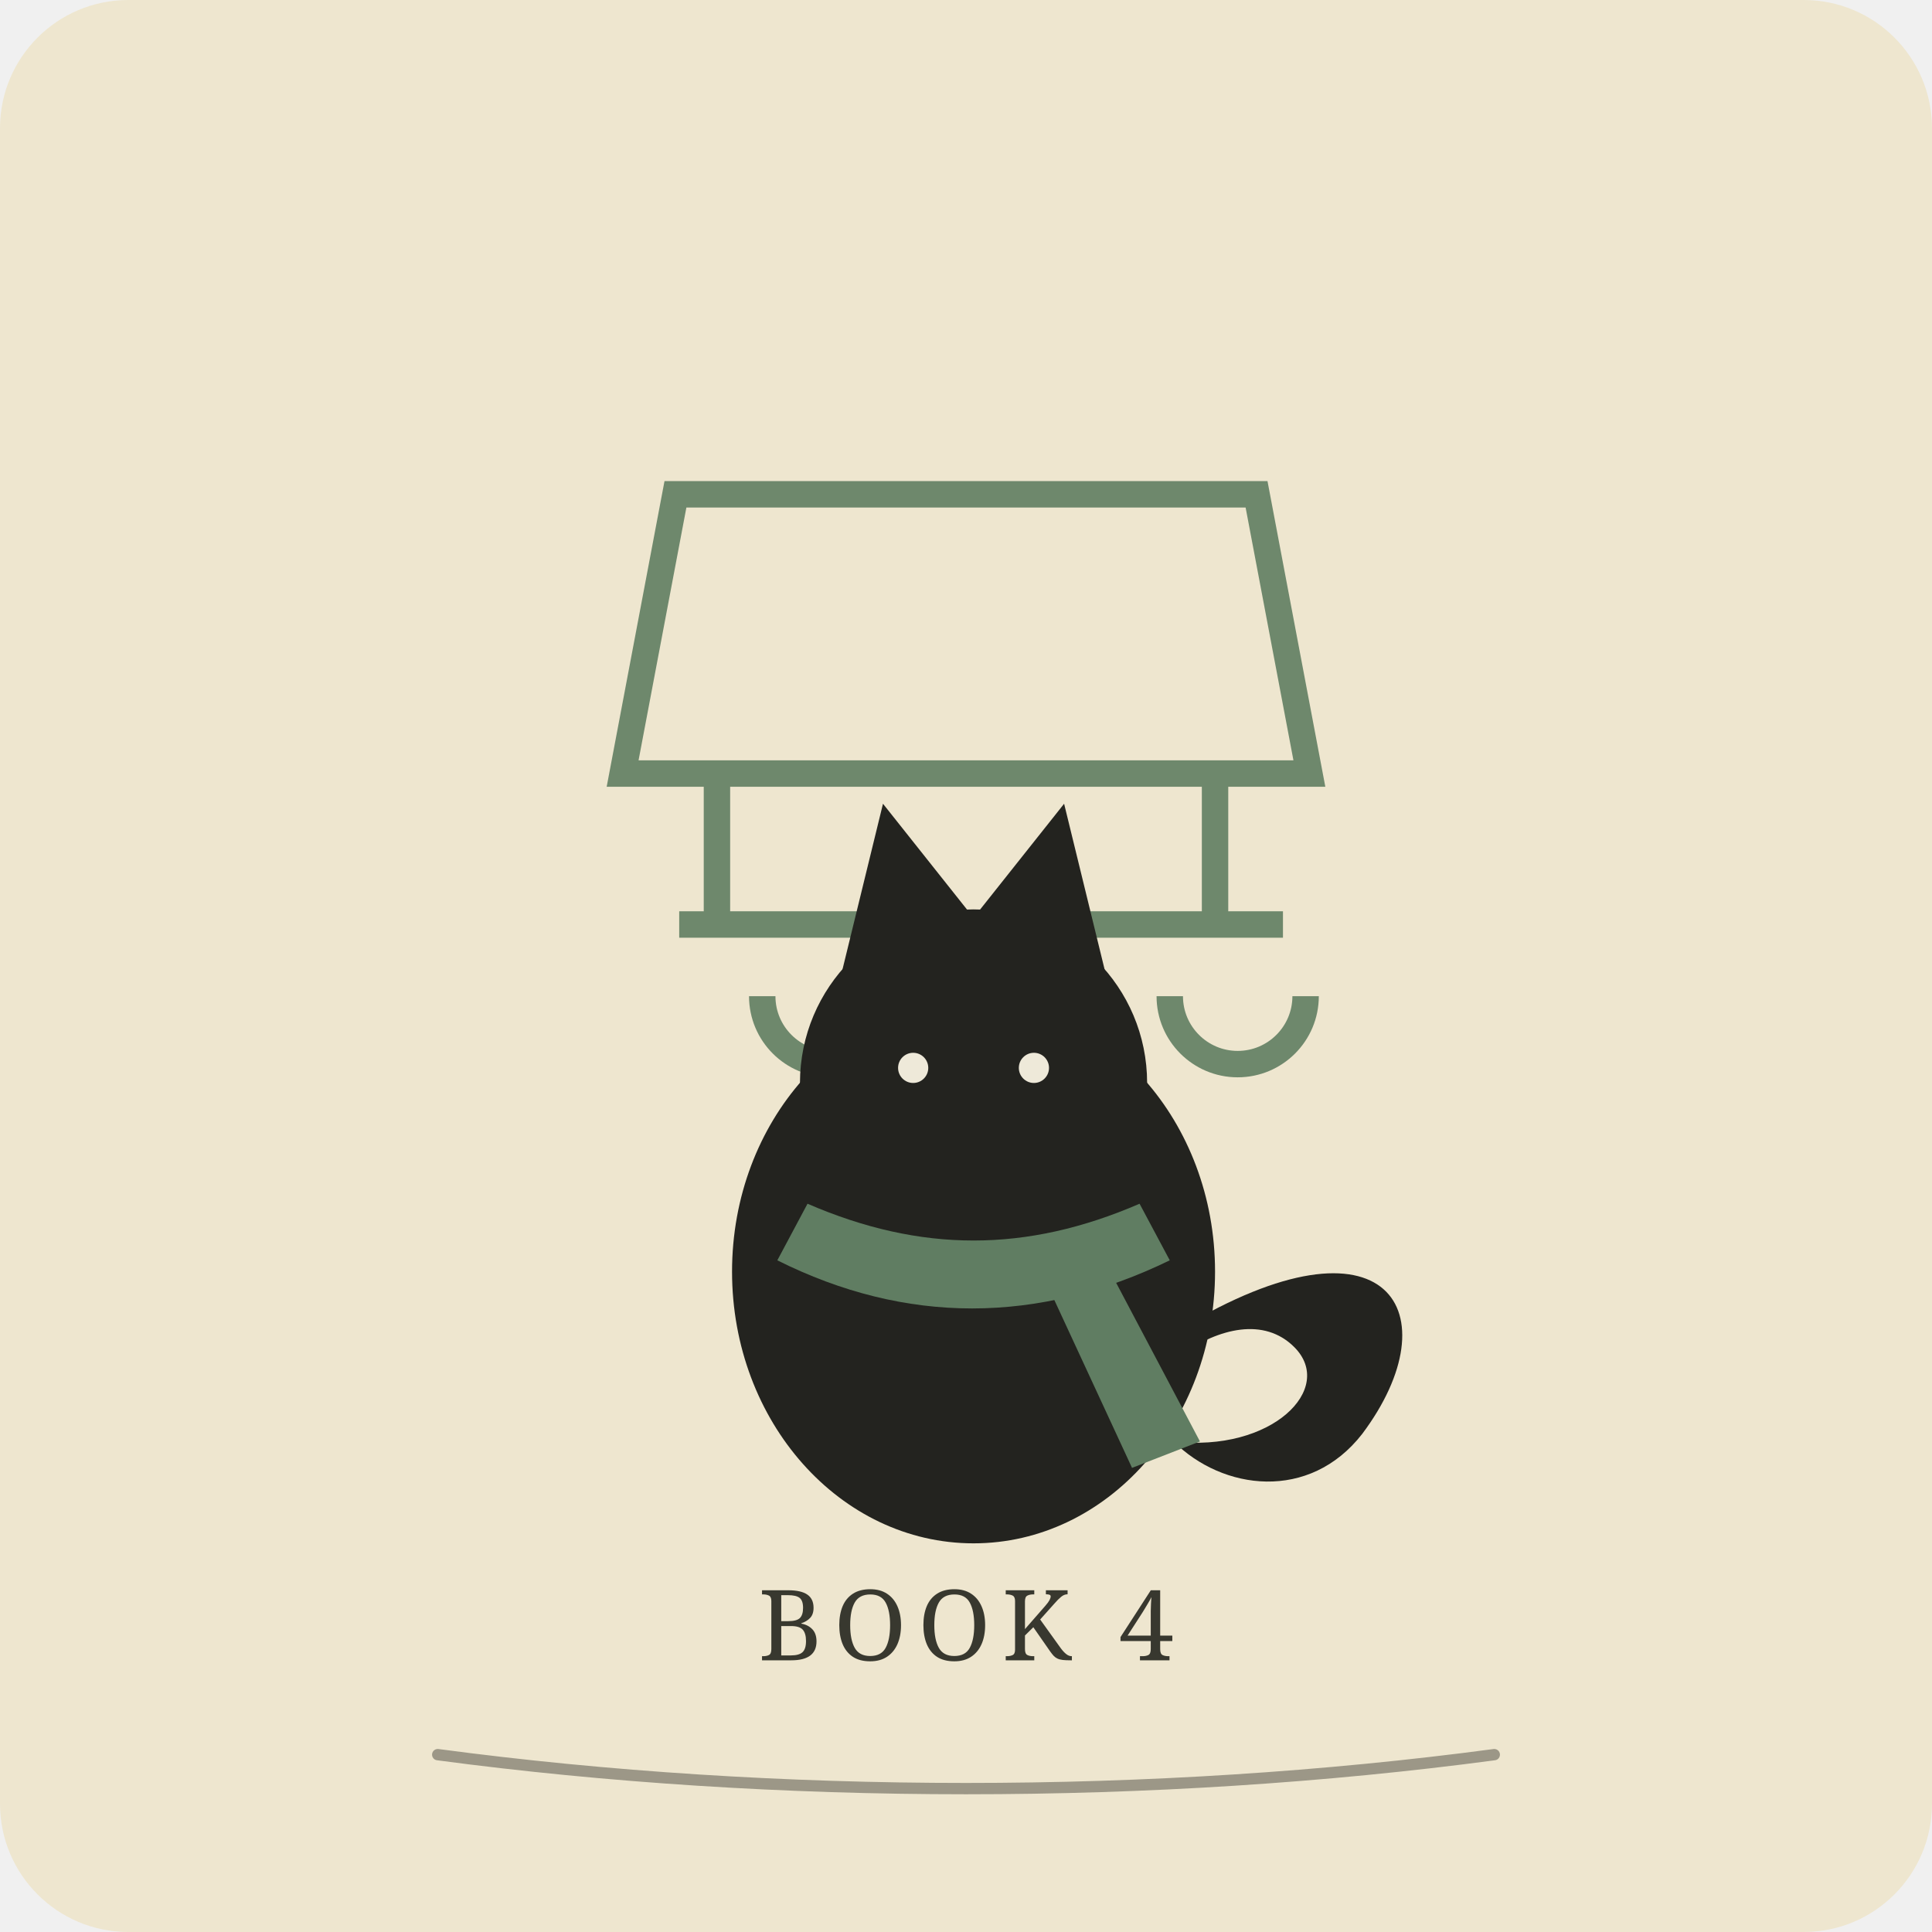
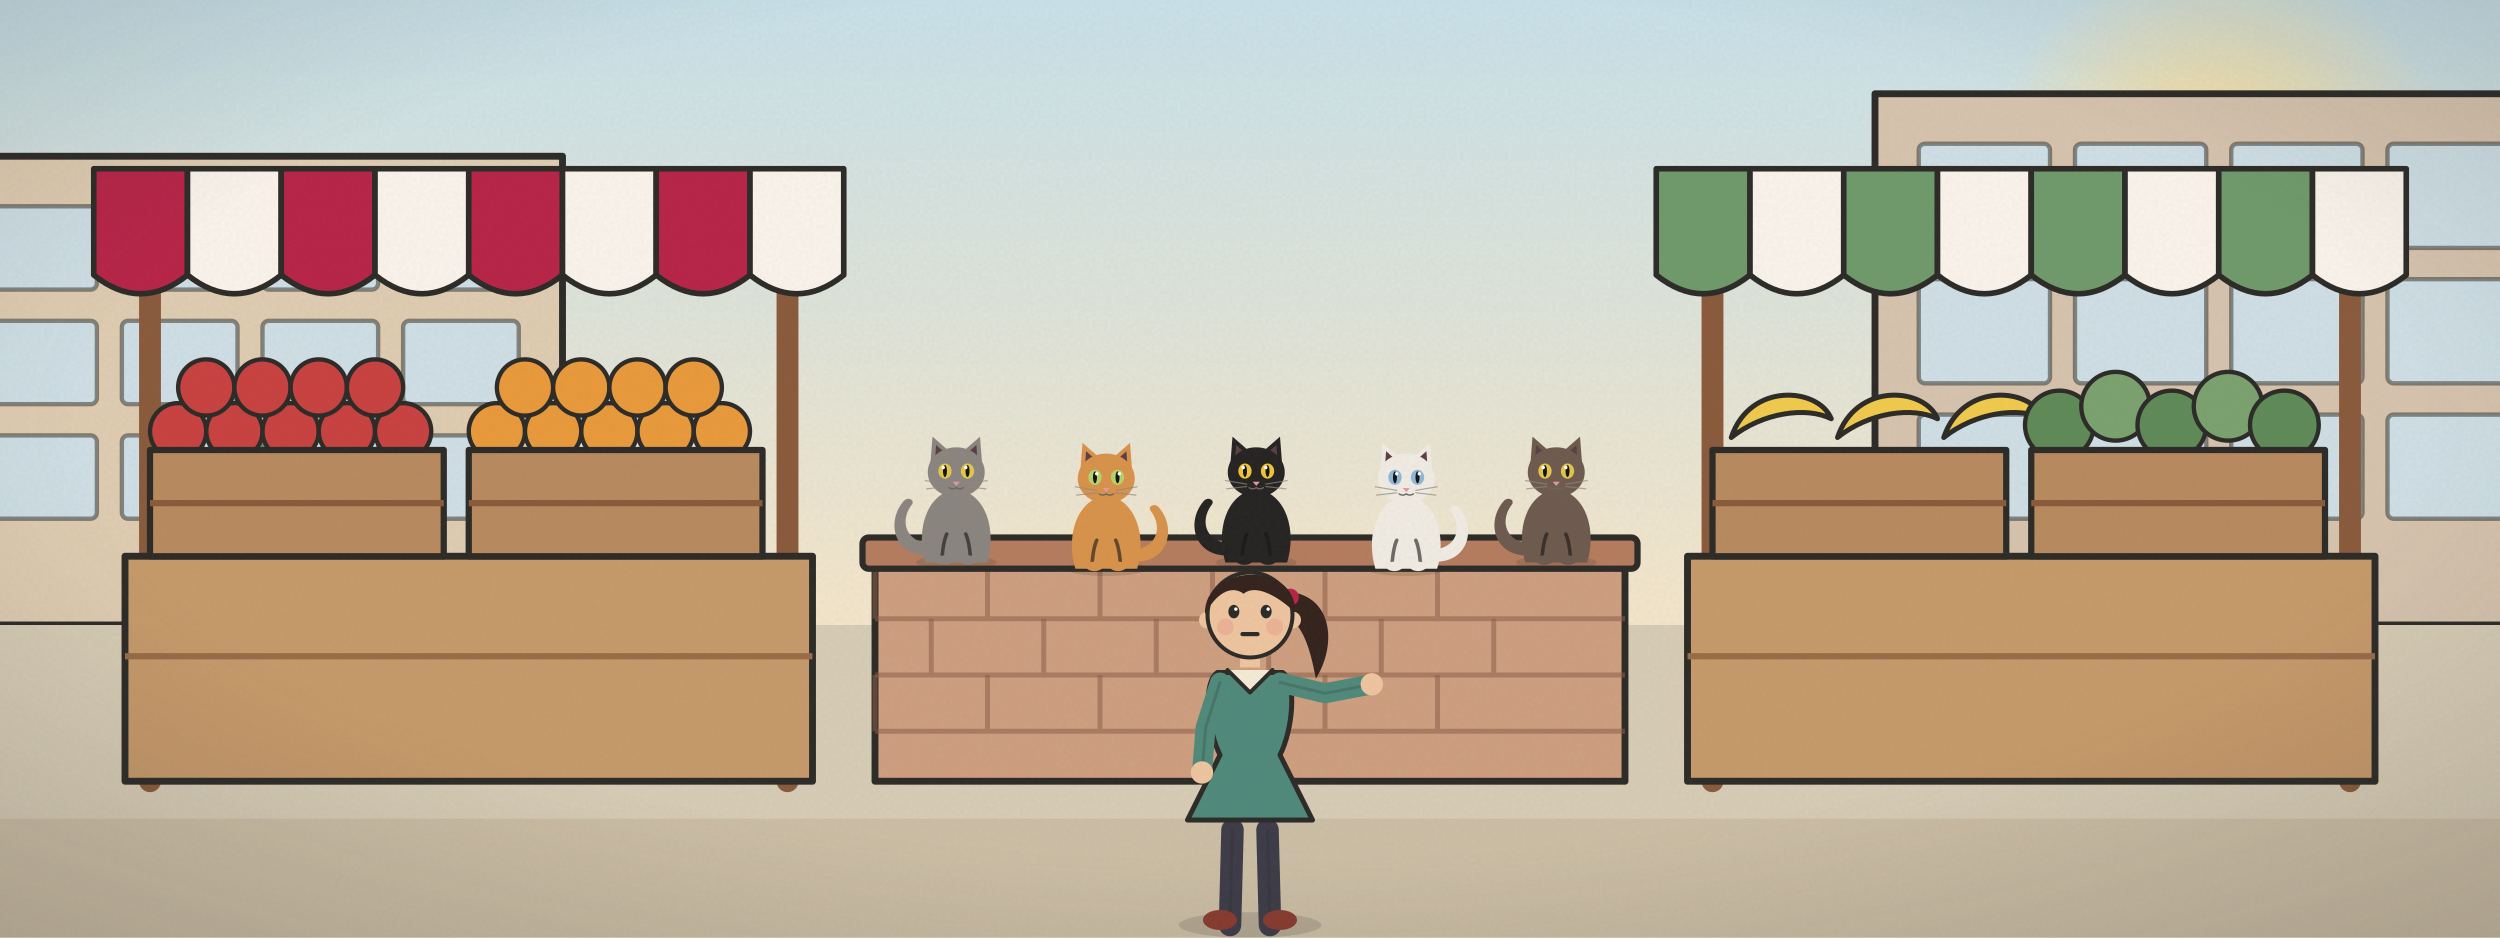
- <svg xmlns="http://www.w3.org/2000/svg" viewBox="0 0 512 512" role="img" aria-labelledby="t d">
-   <rect width="512" height="512" rx="34" fill="#eee6cf" />
-   <g color="#607d62" opacity=".9">
-     <path d="M165 205h182l-14-74H179zM190 205v38m132-38v38M180 245h160M202 264a18 18 0 1036 0m72 0a18 18 0 1036 0" fill="none" stroke="currentColor" stroke-width="7" />
-   </g>
-   <g fill="#23231f">
-     <ellipse cx="258" cy="337" rx="64" ry="72" />
-     <circle cx="258" cy="287" r="46" />
-     <path d="M223 258l11-45 27 34zm70 0l-11-45-27 34z" />
-     <path d="M313 352c55-33 72-4 48 28-14 18-37 15-50 2 26 3 43-14 32-25-8-8-20-5-30 2z" />
-   </g>
-   <circle cx="242" cy="283" r="4" fill="#eee9d9" />
-   <circle cx="274" cy="283" r="4" fill="#eee9d9" />
-   <path d="M214 319c30 13 58 13 88 0l8 15c-35 17-70 17-104 0z" fill="#607d62" />
-   <path d="M290 329l28 53-18 7-25-54z" fill="#607d62" />
-   <text x="256" y="440" text-anchor="middle" font-family="Georgia,serif" font-size="26" letter-spacing="3" fill="#38382f">BOOK 4</text>
-   <path d="M116 465c90 12 190 12 280 0" fill="none" stroke="#38382f" stroke-width="3" stroke-linecap="round" opacity=".45" />
+ <svg xmlns="http://www.w3.org/2000/svg" viewBox="0 0 800 300" width="800" height="300" preserveAspectRatio="xMidYMid slice">
+   <defs>
+     <linearGradient id="book4-sky-morning" x1="0" y1="0" x2="0" y2="1">
+       <stop offset="0" stop-color="#c9e2ea" />
+       <stop offset=".62" stop-color="#f3e6cc" />
+       <stop offset="1" stop-color="#fbe7c4" />
+     </linearGradient>
+     <linearGradient id="book4-sky-day" x1="0" y1="0" x2="0" y2="1">
+       <stop offset="0" stop-color="#aed3e3" />
+       <stop offset=".62" stop-color="#d9ebe6" />
+       <stop offset="1" stop-color="#f1f0df" />
+     </linearGradient>
+     <linearGradient id="book4-sky-evening" x1="0" y1="0" x2="0" y2="1">
+       <stop offset="0" stop-color="#8b8fb8" />
+       <stop offset=".62" stop-color="#e7b08c" />
+       <stop offset="1" stop-color="#f6dcae" />
+     </linearGradient>
+     <linearGradient id="book4-sky-dusk" x1="0" y1="0" x2="0" y2="1">
+       <stop offset="0" stop-color="#57608f" />
+       <stop offset=".62" stop-color="#c98a86" />
+       <stop offset="1" stop-color="#f3c48f" />
+     </linearGradient>
+     <linearGradient id="book4-sky-night" x1="0" y1="0" x2="0" y2="1">
+       <stop offset="0" stop-color="#121a31" />
+       <stop offset=".62" stop-color="#26324f" />
+       <stop offset="1" stop-color="#3e4566" />
+     </linearGradient>
+     <linearGradient id="book4-sky-rain" x1="0" y1="0" x2="0" y2="1">
+       <stop offset="0" stop-color="#8f9ea8" />
+       <stop offset=".62" stop-color="#b8c3c3" />
+       <stop offset="1" stop-color="#d9ddd4" />
+     </linearGradient>
+     <radialGradient id="book4-sun">
+       <stop offset="0" stop-color="#fff4c7" stop-opacity="1" />
+       <stop offset=".35" stop-color="#ffe19a" stop-opacity=".75" />
+       <stop offset="1" stop-color="#ffe19a" stop-opacity="0" />
+     </radialGradient>
+     <radialGradient id="book4-lamp">
+       <stop offset="0" stop-color="#ffe3a3" stop-opacity=".95" />
+       <stop offset=".4" stop-color="#ffd07a" stop-opacity=".45" />
+       <stop offset="1" stop-color="#ffd07a" stop-opacity="0" />
+     </radialGradient>
+     <radialGradient id="book4-fire">
+       <stop offset="0" stop-color="#ffcf7a" stop-opacity=".95" />
+       <stop offset=".45" stop-color="#f39a52" stop-opacity=".4" />
+       <stop offset="1" stop-color="#f39a52" stop-opacity="0" />
+     </radialGradient>
+     <radialGradient id="book4-moon">
+       <stop offset="0" stop-color="#fff6d8" stop-opacity=".7" />
+       <stop offset="1" stop-color="#fff6d8" stop-opacity="0" />
+     </radialGradient>
+     <linearGradient id="book4-beam" x1="0" y1="0" x2="0" y2="1">
+       <stop offset="0" stop-color="#fff7de" stop-opacity=".7" />
+       <stop offset="1" stop-color="#fff7de" stop-opacity="0" />
+     </linearGradient>
+     <linearGradient id="book4-wall-warm" x1="0" y1="0" x2="0" y2="1">
+       <stop offset="0" stop-color="#f4e4cb" />
+       <stop offset="1" stop-color="#e8d0ae" />
+     </linearGradient>
+     <linearGradient id="book4-wall-night" x1="0" y1="0" x2="0" y2="1">
+       <stop offset="0" stop-color="#3b3f5a" />
+       <stop offset="1" stop-color="#4f4d62" />
+     </linearGradient>
+     <linearGradient id="book4-floor" x1="0" y1="0" x2="0" y2="1">
+       <stop offset="0" stop-color="#c19466" />
+       <stop offset="1" stop-color="#9a6c45" />
+     </linearGradient>
+     <linearGradient id="book4-grass" x1="0" y1="0" x2="0" y2="1">
+       <stop offset="0" stop-color="#a9c58c" />
+       <stop offset="1" stop-color="#7c9f68" />
+     </linearGradient>
+     <linearGradient id="book4-sea" x1="0" y1="0" x2="0" y2="1">
+       <stop offset="0" stop-color="#6fa6b8" />
+       <stop offset="1" stop-color="#2f6a86" />
+     </linearGradient>
+     <linearGradient id="book4-sand" x1="0" y1="0" x2="0" y2="1">
+       <stop offset="0" stop-color="#efdcae" />
+       <stop offset="1" stop-color="#d9bd88" />
+     </linearGradient>
+     <linearGradient id="book4-stone" x1="0" y1="0" x2="1" y2="1">
+       <stop offset="0" stop-color="#c9c2b6" />
+       <stop offset="1" stop-color="#9f978b" />
+     </linearGradient>
+     <radialGradient id="book4-vignette" cx=".5" cy=".45" r=".75">
+       <stop offset=".62" stop-color="#2b2a26" stop-opacity="0" />
+       <stop offset="1" stop-color="#2b2a26" stop-opacity=".2" />
+     </radialGradient>
+     <filter id="book4-grain" x="0" y="0" width="100%" height="100%">
+       <feTurbulence type="fractalNoise" baseFrequency=".85" numOctaves="2" stitchTiles="stitch" />
+       <feColorMatrix values="0 0 0 0 .17 0 0 0 0 .16 0 0 0 0 .15 0 0 0 .07 0" />
+     </filter>
+   </defs>
+   <rect width="800" height="300" fill="url(#book4-sky-morning)" />
+   <g>
+     <circle cx="710" cy="60" r="76.8" fill="url(#book4-sun)" />
+     <circle cx="710" cy="60" r="24" fill="#f7cf6a" />
+     <circle cx="703.28" cy="53.28" r="13.2" fill="#fbe29a" opacity=".7" />
+   </g>
+   <g>
+     <rect x="-20" y="50" width="200" height="150" fill="#e0cdb2" stroke="#2b2a26" stroke-width="2.2" stroke-linecap="round" stroke-linejoin="round" />
+     <rect x="-6" y="66" width="37" height="26.667" rx="2" fill="#cfe0e6" stroke="#2b2a26" stroke-opacity=".5" stroke-width="1.4" />
+     <rect x="39" y="66" width="37" height="26.667" rx="2" fill="#cfe0e6" stroke="#2b2a26" stroke-opacity=".5" stroke-width="1.4" />
+     <rect x="84" y="66" width="37" height="26.667" rx="2" fill="#cfe0e6" stroke="#2b2a26" stroke-opacity=".5" stroke-width="1.4" />
+     <rect x="129" y="66" width="37" height="26.667" rx="2" fill="#cfe0e6" stroke="#2b2a26" stroke-opacity=".5" stroke-width="1.4" />
+     <rect x="-6" y="102.667" width="37" height="26.667" rx="2" fill="#cfe0e6" stroke="#2b2a26" stroke-opacity=".5" stroke-width="1.4" />
+     <rect x="39" y="102.667" width="37" height="26.667" rx="2" fill="#cfe0e6" stroke="#2b2a26" stroke-opacity=".5" stroke-width="1.4" />
+     <rect x="84" y="102.667" width="37" height="26.667" rx="2" fill="#cfe0e6" stroke="#2b2a26" stroke-opacity=".5" stroke-width="1.4" />
+     <rect x="129" y="102.667" width="37" height="26.667" rx="2" fill="#cfe0e6" stroke="#2b2a26" stroke-opacity=".5" stroke-width="1.4" />
+     <rect x="-6" y="139.333" width="37" height="26.667" rx="2" fill="#cfe0e6" stroke="#2b2a26" stroke-opacity=".5" stroke-width="1.4" />
+     <rect x="39" y="139.333" width="37" height="26.667" rx="2" fill="#cfe0e6" stroke="#2b2a26" stroke-opacity=".5" stroke-width="1.4" />
+     <rect x="84" y="139.333" width="37" height="26.667" rx="2" fill="#cfe0e6" stroke="#2b2a26" stroke-opacity=".5" stroke-width="1.4" />
+     <rect x="129" y="139.333" width="37" height="26.667" rx="2" fill="#cfe0e6" stroke="#2b2a26" stroke-opacity=".5" stroke-width="1.4" />
+   </g>
+   <g>
+     <rect x="600" y="30" width="220" height="170" fill="#d7c4ae" stroke="#2b2a26" stroke-width="2.2" stroke-linecap="round" stroke-linejoin="round" />
+     <rect x="614" y="46" width="42" height="33.333" rx="2" fill="#cfe0e6" stroke="#2b2a26" stroke-opacity=".5" stroke-width="1.4" />
+     <rect x="664" y="46" width="42" height="33.333" rx="2" fill="#cfe0e6" stroke="#2b2a26" stroke-opacity=".5" stroke-width="1.4" />
+     <rect x="714" y="46" width="42" height="33.333" rx="2" fill="#cfe0e6" stroke="#2b2a26" stroke-opacity=".5" stroke-width="1.4" />
+     <rect x="764" y="46" width="42" height="33.333" rx="2" fill="#cfe0e6" stroke="#2b2a26" stroke-opacity=".5" stroke-width="1.4" />
+     <rect x="614" y="89.333" width="42" height="33.333" rx="2" fill="#cfe0e6" stroke="#2b2a26" stroke-opacity=".5" stroke-width="1.4" />
+     <rect x="664" y="89.333" width="42" height="33.333" rx="2" fill="#cfe0e6" stroke="#2b2a26" stroke-opacity=".5" stroke-width="1.4" />
+     <rect x="714" y="89.333" width="42" height="33.333" rx="2" fill="#cfe0e6" stroke="#2b2a26" stroke-opacity=".5" stroke-width="1.4" />
+     <rect x="764" y="89.333" width="42" height="33.333" rx="2" fill="#cfe0e6" stroke="#2b2a26" stroke-opacity=".5" stroke-width="1.4" />
+     <rect x="614" y="132.667" width="42" height="33.333" rx="2" fill="#cfe0e6" stroke="#2b2a26" stroke-opacity=".5" stroke-width="1.4" />
+     <rect x="664" y="132.667" width="42" height="33.333" rx="2" fill="#cfe0e6" stroke="#2b2a26" stroke-opacity=".5" stroke-width="1.4" />
+     <rect x="714" y="132.667" width="42" height="33.333" rx="2" fill="#cfe0e6" stroke="#2b2a26" stroke-opacity=".5" stroke-width="1.4" />
+     <rect x="764" y="132.667" width="42" height="33.333" rx="2" fill="#cfe0e6" stroke="#2b2a26" stroke-opacity=".5" stroke-width="1.4" />
+   </g>
+   <rect x="0" y="200" width="800" height="220" fill="#d8cdb6" />
+   <g>
+     <path d="M48 250 V80 M252 250 V80" stroke="#8a5a3b" stroke-width="7" stroke-linecap="round" />
+     <path d="M30 54 h30 v34 q-15 12 -30 0Z" fill="#b82347" stroke="#2b2a26" stroke-width="1.8" stroke-linecap="round" stroke-linejoin="round" />
+     <path d="M60 54 h30 v34 q-15 12 -30 0Z" fill="#fbf5ec" stroke="#2b2a26" stroke-width="1.8" stroke-linecap="round" stroke-linejoin="round" />
+     <path d="M90 54 h30 v34 q-15 12 -30 0Z" fill="#b82347" stroke="#2b2a26" stroke-width="1.8" stroke-linecap="round" stroke-linejoin="round" />
+     <path d="M120 54 h30 v34 q-15 12 -30 0Z" fill="#fbf5ec" stroke="#2b2a26" stroke-width="1.8" stroke-linecap="round" stroke-linejoin="round" />
+     <path d="M150 54 h30 v34 q-15 12 -30 0Z" fill="#b82347" stroke="#2b2a26" stroke-width="1.8" stroke-linecap="round" stroke-linejoin="round" />
+     <path d="M180 54 h30 v34 q-15 12 -30 0Z" fill="#fbf5ec" stroke="#2b2a26" stroke-width="1.8" stroke-linecap="round" stroke-linejoin="round" />
+     <path d="M210 54 h30 v34 q-15 12 -30 0Z" fill="#b82347" stroke="#2b2a26" stroke-width="1.8" stroke-linecap="round" stroke-linejoin="round" />
+     <path d="M240 54 h30 v34 q-15 12 -30 0Z" fill="#fbf5ec" stroke="#2b2a26" stroke-width="1.8" stroke-linecap="round" stroke-linejoin="round" />
+     <rect x="40" y="178" width="220" height="72" fill="#c79a6a" stroke="#2b2a26" stroke-width="2.2" stroke-linecap="round" stroke-linejoin="round" />
+     <g>
+       <g>
+         <circle cx="57" cy="138" r="9" fill="#c9413f" stroke="#2b2a26" stroke-width="1.4" stroke-linecap="round" stroke-linejoin="round" />
+         <circle cx="75" cy="138" r="9" fill="#c9413f" stroke="#2b2a26" stroke-width="1.4" stroke-linecap="round" stroke-linejoin="round" />
+         <circle cx="93" cy="138" r="9" fill="#c9413f" stroke="#2b2a26" stroke-width="1.4" stroke-linecap="round" stroke-linejoin="round" />
+         <circle cx="111" cy="138" r="9" fill="#c9413f" stroke="#2b2a26" stroke-width="1.4" stroke-linecap="round" stroke-linejoin="round" />
+         <circle cx="129" cy="138" r="9" fill="#c9413f" stroke="#2b2a26" stroke-width="1.4" stroke-linecap="round" stroke-linejoin="round" />
+         <circle cx="66" cy="124" r="9" fill="#c9413f" stroke="#2b2a26" stroke-width="1.4" stroke-linecap="round" stroke-linejoin="round" />
+         <circle cx="84" cy="124" r="9" fill="#c9413f" stroke="#2b2a26" stroke-width="1.4" stroke-linecap="round" stroke-linejoin="round" />
+         <circle cx="102" cy="124" r="9" fill="#c9413f" stroke="#2b2a26" stroke-width="1.4" stroke-linecap="round" stroke-linejoin="round" />
+         <circle cx="120" cy="124" r="9" fill="#c9413f" stroke="#2b2a26" stroke-width="1.4" stroke-linecap="round" stroke-linejoin="round" />
+       </g>
+       <rect x="48" y="144" width="94" height="34" fill="#b98a5e" stroke="#2b2a26" stroke-width="2" stroke-linecap="round" stroke-linejoin="round" />
+       <path d="M48 161 H142" stroke="#8a5a3b" stroke-width="2" />
+     </g>
+     <g>
+       <g>
+         <circle cx="159" cy="138" r="9" fill="#ea9a3a" stroke="#2b2a26" stroke-width="1.4" stroke-linecap="round" stroke-linejoin="round" />
+         <circle cx="177" cy="138" r="9" fill="#ea9a3a" stroke="#2b2a26" stroke-width="1.4" stroke-linecap="round" stroke-linejoin="round" />
+         <circle cx="195" cy="138" r="9" fill="#ea9a3a" stroke="#2b2a26" stroke-width="1.4" stroke-linecap="round" stroke-linejoin="round" />
+         <circle cx="213" cy="138" r="9" fill="#ea9a3a" stroke="#2b2a26" stroke-width="1.4" stroke-linecap="round" stroke-linejoin="round" />
+         <circle cx="231" cy="138" r="9" fill="#ea9a3a" stroke="#2b2a26" stroke-width="1.4" stroke-linecap="round" stroke-linejoin="round" />
+         <circle cx="168" cy="124" r="9" fill="#ea9a3a" stroke="#2b2a26" stroke-width="1.4" stroke-linecap="round" stroke-linejoin="round" />
+         <circle cx="186" cy="124" r="9" fill="#ea9a3a" stroke="#2b2a26" stroke-width="1.4" stroke-linecap="round" stroke-linejoin="round" />
+         <circle cx="204" cy="124" r="9" fill="#ea9a3a" stroke="#2b2a26" stroke-width="1.4" stroke-linecap="round" stroke-linejoin="round" />
+         <circle cx="222" cy="124" r="9" fill="#ea9a3a" stroke="#2b2a26" stroke-width="1.4" stroke-linecap="round" stroke-linejoin="round" />
+       </g>
+       <rect x="150" y="144" width="94" height="34" fill="#b98a5e" stroke="#2b2a26" stroke-width="2" stroke-linecap="round" stroke-linejoin="round" />
+       <path d="M150 161 H244" stroke="#8a5a3b" stroke-width="2" />
+     </g>
+     <path d="M40 210 H260" stroke="#9a6b47" stroke-width="2" />
+   </g>
+   <g>
+     <path d="M548 250 V80 M752 250 V80" stroke="#8a5a3b" stroke-width="7" stroke-linecap="round" />
+     <path d="M530 54 h30 v34 q-15 12 -30 0Z" fill="#6f9a6b" stroke="#2b2a26" stroke-width="1.8" stroke-linecap="round" stroke-linejoin="round" />
+     <path d="M560 54 h30 v34 q-15 12 -30 0Z" fill="#fbf5ec" stroke="#2b2a26" stroke-width="1.8" stroke-linecap="round" stroke-linejoin="round" />
+     <path d="M590 54 h30 v34 q-15 12 -30 0Z" fill="#6f9a6b" stroke="#2b2a26" stroke-width="1.8" stroke-linecap="round" stroke-linejoin="round" />
+     <path d="M620 54 h30 v34 q-15 12 -30 0Z" fill="#fbf5ec" stroke="#2b2a26" stroke-width="1.8" stroke-linecap="round" stroke-linejoin="round" />
+     <path d="M650 54 h30 v34 q-15 12 -30 0Z" fill="#6f9a6b" stroke="#2b2a26" stroke-width="1.8" stroke-linecap="round" stroke-linejoin="round" />
+     <path d="M680 54 h30 v34 q-15 12 -30 0Z" fill="#fbf5ec" stroke="#2b2a26" stroke-width="1.8" stroke-linecap="round" stroke-linejoin="round" />
+     <path d="M710 54 h30 v34 q-15 12 -30 0Z" fill="#6f9a6b" stroke="#2b2a26" stroke-width="1.8" stroke-linecap="round" stroke-linejoin="round" />
+     <path d="M740 54 h30 v34 q-15 12 -30 0Z" fill="#fbf5ec" stroke="#2b2a26" stroke-width="1.8" stroke-linecap="round" stroke-linejoin="round" />
+     <rect x="540" y="178" width="220" height="72" fill="#c79a6a" stroke="#2b2a26" stroke-width="2.2" stroke-linecap="round" stroke-linejoin="round" />
+     <g>
+       <g>
+         <path d="M554 140 C560 122 582 124 586 134 C578 130 564 132 554 140Z" fill="#f2cb4c" stroke="#2b2a26" stroke-width="1.6" stroke-linecap="round" stroke-linejoin="round" />
+         <path d="M588 140 C594 122 616 124 620 134 C612 130 598 132 588 140Z" fill="#f2cb4c" stroke="#2b2a26" stroke-width="1.6" stroke-linecap="round" stroke-linejoin="round" />
+         <path d="M622 140 C628 122 650 124 654 134 C646 130 632 132 622 140Z" fill="#f2cb4c" stroke="#2b2a26" stroke-width="1.6" stroke-linecap="round" stroke-linejoin="round" />
+       </g>
+       <rect x="548" y="144" width="94" height="34" fill="#b98a5e" stroke="#2b2a26" stroke-width="2" stroke-linecap="round" stroke-linejoin="round" />
+       <path d="M548 161 H642" stroke="#8a5a3b" stroke-width="2" />
+     </g>
+     <g>
+       <g>
+         <circle cx="659" cy="136" r="11" fill="#5f8a57" stroke="#2b2a26" stroke-width="1.4" stroke-linecap="round" stroke-linejoin="round" />
+         <circle cx="677" cy="130" r="11" fill="#7aa26e" stroke="#2b2a26" stroke-width="1.4" stroke-linecap="round" stroke-linejoin="round" />
+         <circle cx="695" cy="136" r="11" fill="#5f8a57" stroke="#2b2a26" stroke-width="1.4" stroke-linecap="round" stroke-linejoin="round" />
+         <circle cx="713" cy="130" r="11" fill="#7aa26e" stroke="#2b2a26" stroke-width="1.4" stroke-linecap="round" stroke-linejoin="round" />
+         <circle cx="731" cy="136" r="11" fill="#5f8a57" stroke="#2b2a26" stroke-width="1.4" stroke-linecap="round" stroke-linejoin="round" />
+       </g>
+       <rect x="650" y="144" width="94" height="34" fill="#b98a5e" stroke="#2b2a26" stroke-width="2" stroke-linecap="round" stroke-linejoin="round" />
+       <path d="M650 161 H744" stroke="#8a5a3b" stroke-width="2" />
+     </g>
+     <path d="M540 210 H760" stroke="#9a6b47" stroke-width="2" />
+   </g>
+   <g>
+     <rect x="280" y="180" width="240" height="70" fill="#cf9f7f" stroke="#2b2a26" stroke-width="2.2" stroke-linecap="round" stroke-linejoin="round" />
+     <g stroke="#8e5d48" stroke-width="1.6" opacity=".55">
+       <path d="M280 198 H520" />
+       <path d="M280 180 v18" />
+       <path d="M316 180 v18" />
+       <path d="M352 180 v18" />
+       <path d="M388 180 v18" />
+       <path d="M424 180 v18" />
+       <path d="M460 180 v18" />
+     </g>
+     <g stroke="#8e5d48" stroke-width="1.6" opacity=".55">
+       <path d="M280 216 H520" />
+       <path d="M298 198 v18" />
+       <path d="M334 198 v18" />
+       <path d="M370 198 v18" />
+       <path d="M406 198 v18" />
+       <path d="M442 198 v18" />
+       <path d="M478 198 v18" />
+     </g>
+     <g stroke="#8e5d48" stroke-width="1.6" opacity=".55">
+       <path d="M280 234 H520" />
+       <path d="M280 216 v18" />
+       <path d="M316 216 v18" />
+       <path d="M352 216 v18" />
+       <path d="M388 216 v18" />
+       <path d="M424 216 v18" />
+       <path d="M460 216 v18" />
+     </g>
+     <rect x="276" y="172" width="248" height="10" rx="2" fill="#b67c5e" stroke="#2b2a26" stroke-width="2" stroke-linecap="round" stroke-linejoin="round" />
+   </g>
+   <g transform="translate(306 180) scale(-0.38 0.38)">
+     <g>
+       <ellipse cx="0" cy="0" rx="34" ry="6.12" fill="#2b2a26" opacity="0.16" />
+       <path d="M22 -6 C52 -4 60 -34 44 -52 C40 -56 34 -52 38 -48 C48 -34 42 -16 20 -16" fill="#8b8580" />
+       <path d="M-26 0 C-34 -26 -26 -58 0 -62 C26 -58 34 -26 26 0Z" fill="#8b8580" />
+       <path d="M-12 0 C-12 -10 -10 -20 -8 -24 M12 0 C12 -10 10 -20 8 -24" fill="none" stroke="#141312" stroke-width="3" stroke-linecap="round" opacity=".6" />
+       <ellipse cx="-10" cy="-2" rx="7" ry="4" fill="#8b8580" />
+       <ellipse cx="10" cy="-2" rx="7" ry="4" fill="#8b8580" />
+       <g transform="translate(0 -72)">
+         <g>
+           <path d="M-22 -8 L-20 -34 L-4 -20Z" fill="#8b8580" stroke-width="0" stroke-linejoin="round" />
+           <path d="M22 -8 L20 -34 L4 -20Z" fill="#8b8580" stroke-width="0" stroke-linejoin="round" />
+           <path d="M-18 -12 L-17 -27 L-8 -19Z" fill="#5c3e45" />
+           <path d="M18 -12 L17 -27 L8 -19Z" fill="#5c3e45" />
+           <ellipse cx="0" cy="-4" rx="24" ry="21" fill="#8b8580" stroke-width="0" />
+           <g>
+             <ellipse cx="-9.5" cy="-5" rx="5.6" ry="6.4" fill="#e3c74a" />
+             <ellipse cx="9.5" cy="-5" rx="5.6" ry="6.4" fill="#e3c74a" />
+             <ellipse cx="-9.5" cy="-5" rx="1.7" ry="5" fill="#141312" />
+             <ellipse cx="9.5" cy="-5" rx="1.7" ry="5" fill="#141312" />
+             <circle cx="-8" cy="-8" r="1.5" fill="#fff" />
+             <circle cx="11" cy="-8" r="1.5" fill="#fff" />
+           </g>
+           <path d="M-3 4 H3 L0 7.5Z" fill="#e39aa2" />
+           <path d="M-6 9 q3 2 6 0 q3 2 6 0" fill="none" stroke="#6a6560" stroke-width="1.2" stroke-linecap="round" />
+           <path d="M-8 6 L-26 3 M-8 8 L-25 10 M8 6 L26 3 M8 8 L25 10" stroke="#8d8880" stroke-width="1" stroke-linecap="round" opacity=".7" />
+         </g>
+       </g>
+     </g>
+   </g>
+   <g transform="translate(354 182) scale(0.38 0.38)">
+     <g>
+       <ellipse cx="0" cy="0" rx="34" ry="6.12" fill="#2b2a26" opacity="0.16" />
+       <path d="M22 -6 C52 -4 60 -34 44 -52 C40 -56 34 -52 38 -48 C48 -34 42 -16 20 -16" fill="#d9934a" />
+       <path d="M-26 0 C-34 -26 -26 -58 0 -62 C26 -58 34 -26 26 0Z" fill="#d9934a" />
+       <path d="M-12 0 C-12 -10 -10 -20 -8 -24 M12 0 C12 -10 10 -20 8 -24" fill="none" stroke="#141312" stroke-width="3" stroke-linecap="round" opacity=".6" />
+       <ellipse cx="-10" cy="-2" rx="7" ry="4" fill="#d9934a" />
+       <ellipse cx="10" cy="-2" rx="7" ry="4" fill="#d9934a" />
+       <g transform="translate(0 -72)">
+         <g>
+           <path d="M-22 -8 L-20 -34 L-4 -20Z" fill="#d9934a" stroke-width="0" stroke-linejoin="round" />
+           <path d="M22 -8 L20 -34 L4 -20Z" fill="#d9934a" stroke-width="0" stroke-linejoin="round" />
+           <path d="M-18 -12 L-17 -27 L-8 -19Z" fill="#5c3e45" />
+           <path d="M18 -12 L17 -27 L8 -19Z" fill="#5c3e45" />
+           <ellipse cx="0" cy="-4" rx="24" ry="21" fill="#d9934a" stroke-width="0" />
+           <g>
+             <ellipse cx="-9.5" cy="-5" rx="5.6" ry="6.4" fill="#b8d46a" />
+             <ellipse cx="9.5" cy="-5" rx="5.6" ry="6.4" fill="#b8d46a" />
+             <ellipse cx="-9.5" cy="-5" rx="1.7" ry="5" fill="#141312" />
+             <ellipse cx="9.5" cy="-5" rx="1.7" ry="5" fill="#141312" />
+             <circle cx="-8" cy="-8" r="1.5" fill="#fff" />
+             <circle cx="11" cy="-8" r="1.5" fill="#fff" />
+           </g>
+           <path d="M-3 4 H3 L0 7.5Z" fill="#e39aa2" />
+           <path d="M-6 9 q3 2 6 0 q3 2 6 0" fill="none" stroke="#6a6560" stroke-width="1.2" stroke-linecap="round" />
+           <path d="M-8 6 L-26 3 M-8 8 L-25 10 M8 6 L26 3 M8 8 L25 10" stroke="#8d8880" stroke-width="1" stroke-linecap="round" opacity=".7" />
+         </g>
+       </g>
+     </g>
+   </g>
+   <g transform="translate(402 180) scale(-0.38 0.38)">
+     <g>
+       <ellipse cx="0" cy="0" rx="34" ry="6.12" fill="#2b2a26" opacity="0.16" />
+       <path d="M22 -6 C52 -4 60 -34 44 -52 C40 -56 34 -52 38 -48 C48 -34 42 -16 20 -16" fill="#242321" />
+       <path d="M-26 0 C-34 -26 -26 -58 0 -62 C26 -58 34 -26 26 0Z" fill="#242321" />
+       <path d="M-12 0 C-12 -10 -10 -20 -8 -24 M12 0 C12 -10 10 -20 8 -24" fill="none" stroke="#141312" stroke-width="3" stroke-linecap="round" opacity=".6" />
+       <ellipse cx="-10" cy="-2" rx="7" ry="4" fill="#242321" />
+       <ellipse cx="10" cy="-2" rx="7" ry="4" fill="#242321" />
+       <g transform="translate(0 -72)">
+         <g>
+           <path d="M-22 -8 L-20 -34 L-4 -20Z" fill="#242321" stroke-width="0" stroke-linejoin="round" />
+           <path d="M22 -8 L20 -34 L4 -20Z" fill="#242321" stroke-width="0" stroke-linejoin="round" />
+           <path d="M-18 -12 L-17 -27 L-8 -19Z" fill="#5c3e45" />
+           <path d="M18 -12 L17 -27 L8 -19Z" fill="#5c3e45" />
+           <ellipse cx="0" cy="-4" rx="24" ry="21" fill="#242321" stroke-width="0" />
+           <g>
+             <ellipse cx="-9.5" cy="-5" rx="5.6" ry="6.4" fill="#f0c63a" />
+             <ellipse cx="9.5" cy="-5" rx="5.6" ry="6.4" fill="#f0c63a" />
+             <ellipse cx="-9.5" cy="-5" rx="1.7" ry="5" fill="#141312" />
+             <ellipse cx="9.5" cy="-5" rx="1.7" ry="5" fill="#141312" />
+             <circle cx="-8" cy="-8" r="1.5" fill="#fff" />
+             <circle cx="11" cy="-8" r="1.5" fill="#fff" />
+           </g>
+           <path d="M-3 4 H3 L0 7.5Z" fill="#e39aa2" />
+           <path d="M-6 9 q3 2 6 0 q3 2 6 0" fill="none" stroke="#6a6560" stroke-width="1.2" stroke-linecap="round" />
+           <path d="M-8 6 L-26 3 M-8 8 L-25 10 M8 6 L26 3 M8 8 L25 10" stroke="#8d8880" stroke-width="1" stroke-linecap="round" opacity=".7" />
+         </g>
+       </g>
+     </g>
+   </g>
+   <g transform="translate(450 182) scale(0.38 0.38)">
+     <g>
+       <ellipse cx="0" cy="0" rx="34" ry="6.12" fill="#2b2a26" opacity="0.16" />
+       <path d="M22 -6 C52 -4 60 -34 44 -52 C40 -56 34 -52 38 -48 C48 -34 42 -16 20 -16" fill="#f2ede4" />
+       <path d="M-26 0 C-34 -26 -26 -58 0 -62 C26 -58 34 -26 26 0Z" fill="#f2ede4" />
+       <path d="M-12 0 C-12 -10 -10 -20 -8 -24 M12 0 C12 -10 10 -20 8 -24" fill="none" stroke="#141312" stroke-width="3" stroke-linecap="round" opacity=".6" />
+       <ellipse cx="-10" cy="-2" rx="7" ry="4" fill="#f2ede4" />
+       <ellipse cx="10" cy="-2" rx="7" ry="4" fill="#f2ede4" />
+       <g transform="translate(0 -72)">
+         <g>
+           <path d="M-22 -8 L-20 -34 L-4 -20Z" fill="#f2ede4" stroke-width="0" stroke-linejoin="round" />
+           <path d="M22 -8 L20 -34 L4 -20Z" fill="#f2ede4" stroke-width="0" stroke-linejoin="round" />
+           <path d="M-18 -12 L-17 -27 L-8 -19Z" fill="#5c3e45" />
+           <path d="M18 -12 L17 -27 L8 -19Z" fill="#5c3e45" />
+           <ellipse cx="0" cy="-4" rx="24" ry="21" fill="#f2ede4" stroke-width="0" />
+           <g>
+             <ellipse cx="-9.5" cy="-5" rx="5.6" ry="6.4" fill="#8fb8d8" />
+             <ellipse cx="9.5" cy="-5" rx="5.6" ry="6.4" fill="#8fb8d8" />
+             <ellipse cx="-9.5" cy="-5" rx="1.7" ry="5" fill="#141312" />
+             <ellipse cx="9.5" cy="-5" rx="1.7" ry="5" fill="#141312" />
+             <circle cx="-8" cy="-8" r="1.5" fill="#fff" />
+             <circle cx="11" cy="-8" r="1.5" fill="#fff" />
+           </g>
+           <path d="M-3 4 H3 L0 7.5Z" fill="#e39aa2" />
+           <path d="M-6 9 q3 2 6 0 q3 2 6 0" fill="none" stroke="#6a6560" stroke-width="1.2" stroke-linecap="round" />
+           <path d="M-8 6 L-26 3 M-8 8 L-25 10 M8 6 L26 3 M8 8 L25 10" stroke="#8d8880" stroke-width="1" stroke-linecap="round" opacity=".7" />
+         </g>
+       </g>
+     </g>
+   </g>
+   <g transform="translate(498 180) scale(-0.38 0.38)">
+     <g>
+       <ellipse cx="0" cy="0" rx="34" ry="6.12" fill="#2b2a26" opacity="0.16" />
+       <path d="M22 -6 C52 -4 60 -34 44 -52 C40 -56 34 -52 38 -48 C48 -34 42 -16 20 -16" fill="#6e5a4e" />
+       <path d="M-26 0 C-34 -26 -26 -58 0 -62 C26 -58 34 -26 26 0Z" fill="#6e5a4e" />
+       <path d="M-12 0 C-12 -10 -10 -20 -8 -24 M12 0 C12 -10 10 -20 8 -24" fill="none" stroke="#141312" stroke-width="3" stroke-linecap="round" opacity=".6" />
+       <ellipse cx="-10" cy="-2" rx="7" ry="4" fill="#6e5a4e" />
+       <ellipse cx="10" cy="-2" rx="7" ry="4" fill="#6e5a4e" />
+       <g transform="translate(0 -72)">
+         <g>
+           <path d="M-22 -8 L-20 -34 L-4 -20Z" fill="#6e5a4e" stroke-width="0" stroke-linejoin="round" />
+           <path d="M22 -8 L20 -34 L4 -20Z" fill="#6e5a4e" stroke-width="0" stroke-linejoin="round" />
+           <path d="M-18 -12 L-17 -27 L-8 -19Z" fill="#5c3e45" />
+           <path d="M18 -12 L17 -27 L8 -19Z" fill="#5c3e45" />
+           <ellipse cx="0" cy="-4" rx="24" ry="21" fill="#6e5a4e" stroke-width="0" />
+           <g>
+             <ellipse cx="-9.5" cy="-5" rx="5.6" ry="6.4" fill="#e3c74a" />
+             <ellipse cx="9.5" cy="-5" rx="5.6" ry="6.4" fill="#e3c74a" />
+             <ellipse cx="-9.5" cy="-5" rx="1.7" ry="5" fill="#141312" />
+             <ellipse cx="9.5" cy="-5" rx="1.7" ry="5" fill="#141312" />
+             <circle cx="-8" cy="-8" r="1.5" fill="#fff" />
+             <circle cx="11" cy="-8" r="1.5" fill="#fff" />
+           </g>
+           <path d="M-3 4 H3 L0 7.5Z" fill="#e39aa2" />
+           <path d="M-6 9 q3 2 6 0 q3 2 6 0" fill="none" stroke="#6a6560" stroke-width="1.2" stroke-linecap="round" />
+           <path d="M-8 6 L-26 3 M-8 8 L-25 10 M8 6 L26 3 M8 8 L25 10" stroke="#8d8880" stroke-width="1" stroke-linecap="round" opacity=".7" />
+         </g>
+       </g>
+     </g>
+   </g>
+   <path d="M0 262 H800 V300 H0Z" fill="#cdbfa6" />
+   <g transform="translate(400 296) scale(0.8 0.8)">
+     <ellipse cx="0" cy="0" rx="28.5" ry="5.13" fill="#2b2a26" opacity="0.16" />
+     <g transform="translate(0 -124)">
+       <g>
+         <path d="M11.9 -9.35 C32.3 -10.2 35.7 10.2 26.35 25.5 C23.8 11.9 20.4 1.7 11.9 -0.85Z" fill="#34221c" />
+         <circle cx="16.15" cy="-7.14" r="3.4" fill="#b82347" />
+       </g>
+     </g>
+     <path d="M-7 -38 L-8 0" fill="none" stroke="#3c3b48" stroke-width="9" stroke-linecap="round" stroke-linejoin="round" />
+     <path d="M7 -38 L8 0" fill="none" stroke="#3c3b48" stroke-width="9" stroke-linecap="round" stroke-linejoin="round" />
+     <path d="M-7 -38 L-8 0" fill="none" stroke="#2b2a26" stroke-width="1.2" stroke-linecap="round" opacity=".25" />
+     <path d="M7 -38 L8 0" fill="none" stroke="#2b2a26" stroke-width="1.2" stroke-linecap="round" opacity=".25" />
+     <ellipse cx="-12" cy="-2" rx="6.8" ry="4" fill="#8a3b2e" />
+     <ellipse cx="12" cy="-2" rx="6.8" ry="4" fill="#8a3b2e" />
+     <path d="M-13 -101 C-19 -97 -17 -78 -12 -68 L-25 -42 L25 -42 L12 -68 C17 -78 19 -97 13 -101Z" fill="#4f8a7b" stroke="#2b2a26" stroke-width="2" stroke-linecap="round" stroke-linejoin="round" />
+     <path d="M-9 -102 L0 -93 L9 -102" fill="#f6ecd8" stroke="#2b2a26" stroke-width="1.6" stroke-linecap="round" stroke-linejoin="round" />
+     <g>
+       <path d="M-12 -97 L-17.76 -79 L-19.2 -61" fill="none" stroke="#4f8a7b" stroke-width="8" stroke-linecap="round" stroke-linejoin="round" />
+       <path d="M-12 -97 L-17.76 -79 L-19.2 -61" fill="none" stroke="#2b2a26" stroke-width="1.2" stroke-linecap="round" opacity=".22" />
+       <circle cx="-19.2" cy="-61" r="4.48" fill="#efc6a0" />
+     </g>
+     <g>
+       <path d="M12 -97 L30 -92.68 L48.72 -96.28" fill="none" stroke="#4f8a7b" stroke-width="8" stroke-linecap="round" stroke-linejoin="round" />
+       <path d="M12 -97 L30 -92.68 L48.72 -96.28" fill="none" stroke="#2b2a26" stroke-width="1.2" stroke-linecap="round" opacity=".22" />
+       <circle cx="48.72" cy="-96.28" r="4.48" fill="#efc6a0" />
+     </g>
+     <g transform="translate(0 -124)">
+       <rect x="-4" y="13" width="8" height="8" fill="#efc6a0" />
+       <circle cx="-17" cy="2" r="3.4" fill="#efc6a0" />
+       <circle cx="17" cy="2" r="3.4" fill="#efc6a0" />
+       <circle cx="0" cy="0" r="17" fill="#efc6a0" stroke="#2b2a26" stroke-width="1.6" stroke-linecap="round" stroke-linejoin="round" />
+       <g>
+         <g fill="#2b2a26">
+           <ellipse cx="-6.46" cy="-1.36" rx="2.2" ry="2.7" />
+           <ellipse cx="6.46" cy="-1.36" rx="2.2" ry="2.7" />
+           <circle cx="-5.66" cy="-2.36" r=".7" fill="#fff" />
+           <circle cx="7.26" cy="-2.36" r=".7" fill="#fff" />
+         </g>
+         <path d="M-3 7.64 h6" fill="none" stroke="#2b2a26" stroke-width="1.7" stroke-linecap="round" stroke-linejoin="round" />
+         <circle cx="-9.86" cy="4.76" r="3.4" fill="#e98f84" opacity=".35" />
+         <circle cx="9.86" cy="4.76" r="3.4" fill="#e98f84" opacity=".35" />
+       </g>
+       <path d="M-18.02 -0.34 C-18.7 -20.4 18.7 -22.1 18.02 -1.02 C10.2 -8.5 1.7 -12.24 -2.55 -8.5 C-7.65 -12.24 -13.6 -8.5 -18.02 -0.34Z" fill="#34221c" />
+     </g>
+   </g>
+   <g pointer-events="none">
+     <rect width="800" height="300" fill="url(#book4-vignette)" />
+     <rect width="800" height="300" filter="url(#book4-grain)" />
+   </g>
</svg>
